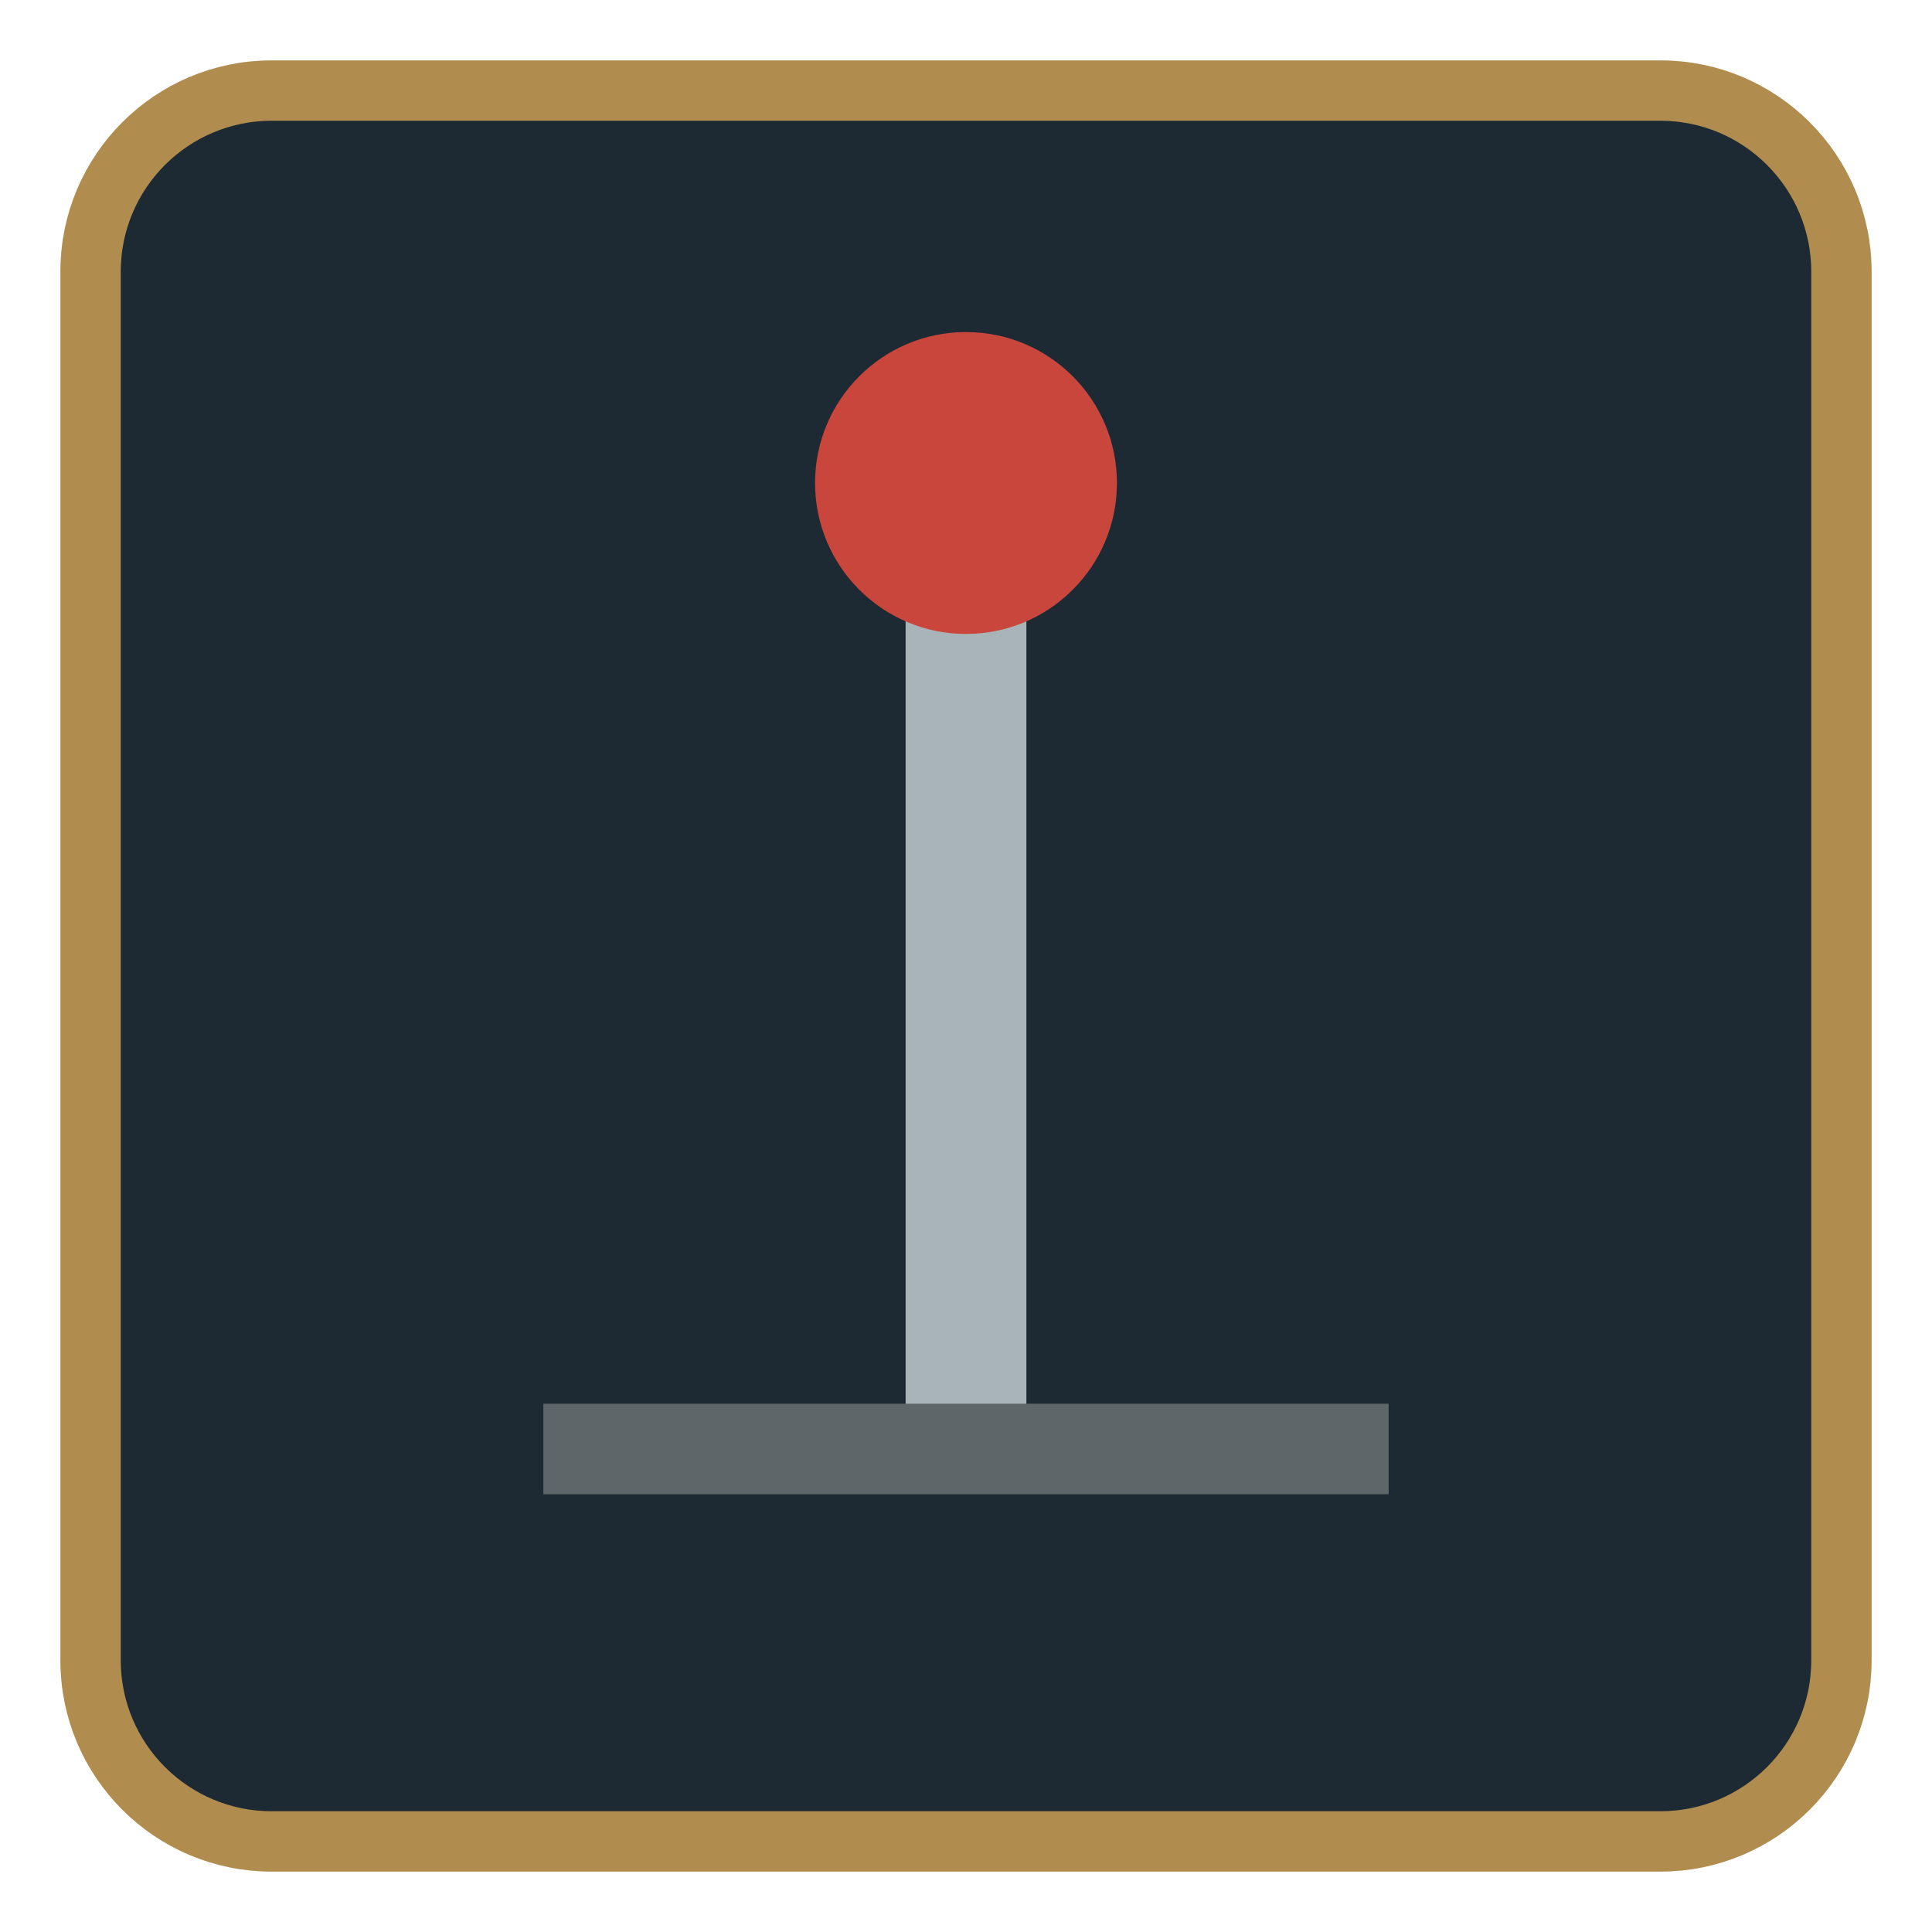
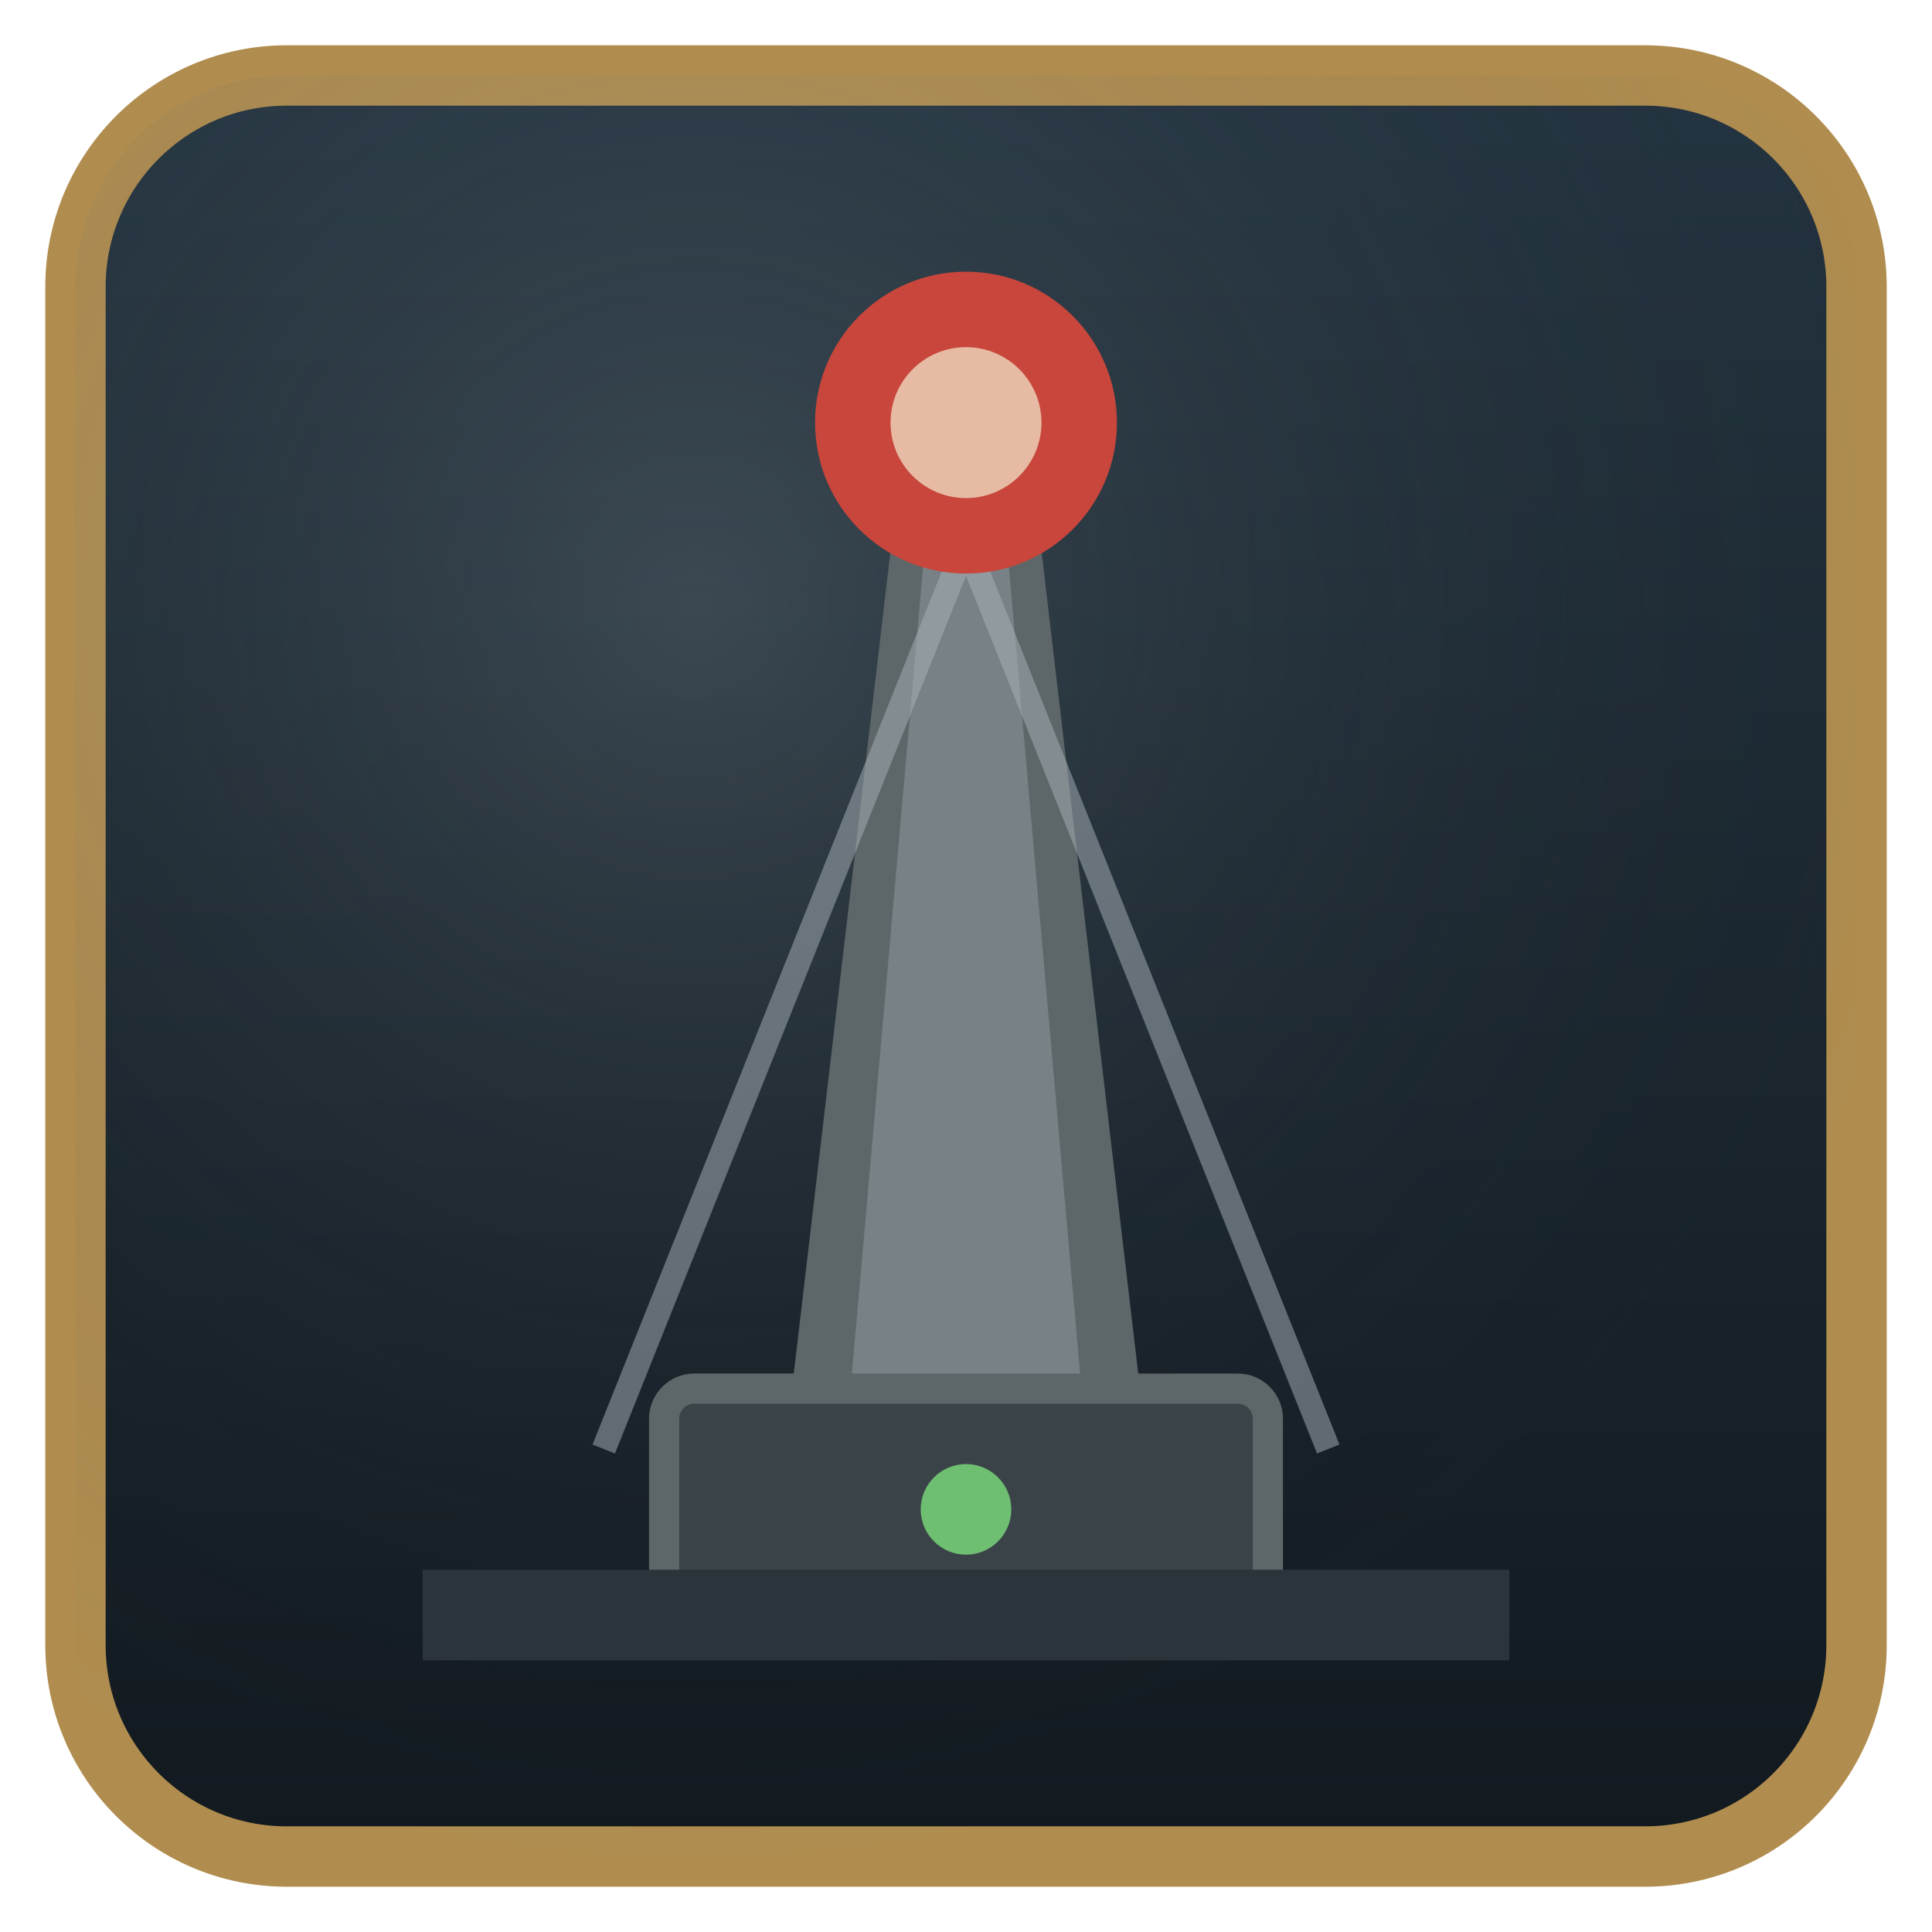
<svg xmlns="http://www.w3.org/2000/svg" viewBox="0 0 64 64">
-   <rect x="3" y="3" width="58" height="58" rx="6" fill="#1E2A33" stroke="#B08D4F" stroke-width="2" />
-   <rect x="30" y="16" width="4" height="32" fill="#A9B4B9" />
-   <circle cx="32" cy="16" r="5" fill="#C8463B" />
-   <path d="M18 48 h28" stroke="#5D6668" stroke-width="3" />
+   <defs>
+     <linearGradient id="bg" x1="0" y1="0" x2="0" y2="1">
+       <stop offset="0%" stop-color="#243440" />
+       <stop offset="100%" stop-color="#12191F" />
+     </linearGradient>
+     <linearGradient id="brass" x1="0" y1="0" x2="1" y2="1">
+       <stop offset="0%" stop-color="#D4B06A" />
+       <stop offset="55%" stop-color="#B08D4F" />
+       <stop offset="100%" stop-color="#7A6232" />
+     </linearGradient>
+     <radialGradient id="glow" cx="35%" cy="30%" r="70%">
+       <stop offset="0%" stop-color="#BFCAD0" stop-opacity="0.18" />
+       <stop offset="100%" stop-color="#12191F" stop-opacity="0" />
+     </radialGradient>
+   </defs>
+   <rect x="2.5" y="2.5" width="59" height="59" rx="7" fill="url(#bg)" stroke="#B08D4F" stroke-width="2" />
+   <rect x="2.5" y="2.5" width="59" height="59" rx="7" fill="url(#glow)" />
+   <path d="M30 14 L34 14 L38 48 L26 48 Z" fill="#5D6668" />
+   <path d="M31 14 L33 14 L36 48 L28 48 Z" fill="#A9B4B9" opacity="0.35" />
+   <path d="M20 48 L32 18 L44 48" fill="none" stroke="#A9B4B9" stroke-width="0.8" opacity="0.5" />
+   <circle cx="32" cy="14" r="5" fill="#C8463B" />
+   <circle cx="32" cy="14" r="2.5" fill="#F4EBD0" opacity="0.7" />
+   <rect x="22" y="46" width="20" height="8" rx="1" fill="#3a4448" stroke="#5D6668" />
+   <circle cx="32" cy="50" r="1.5" fill="#6FBF73" />
+   <rect x="14" y="52" width="36" height="3" fill="#2a343a" />
</svg>
